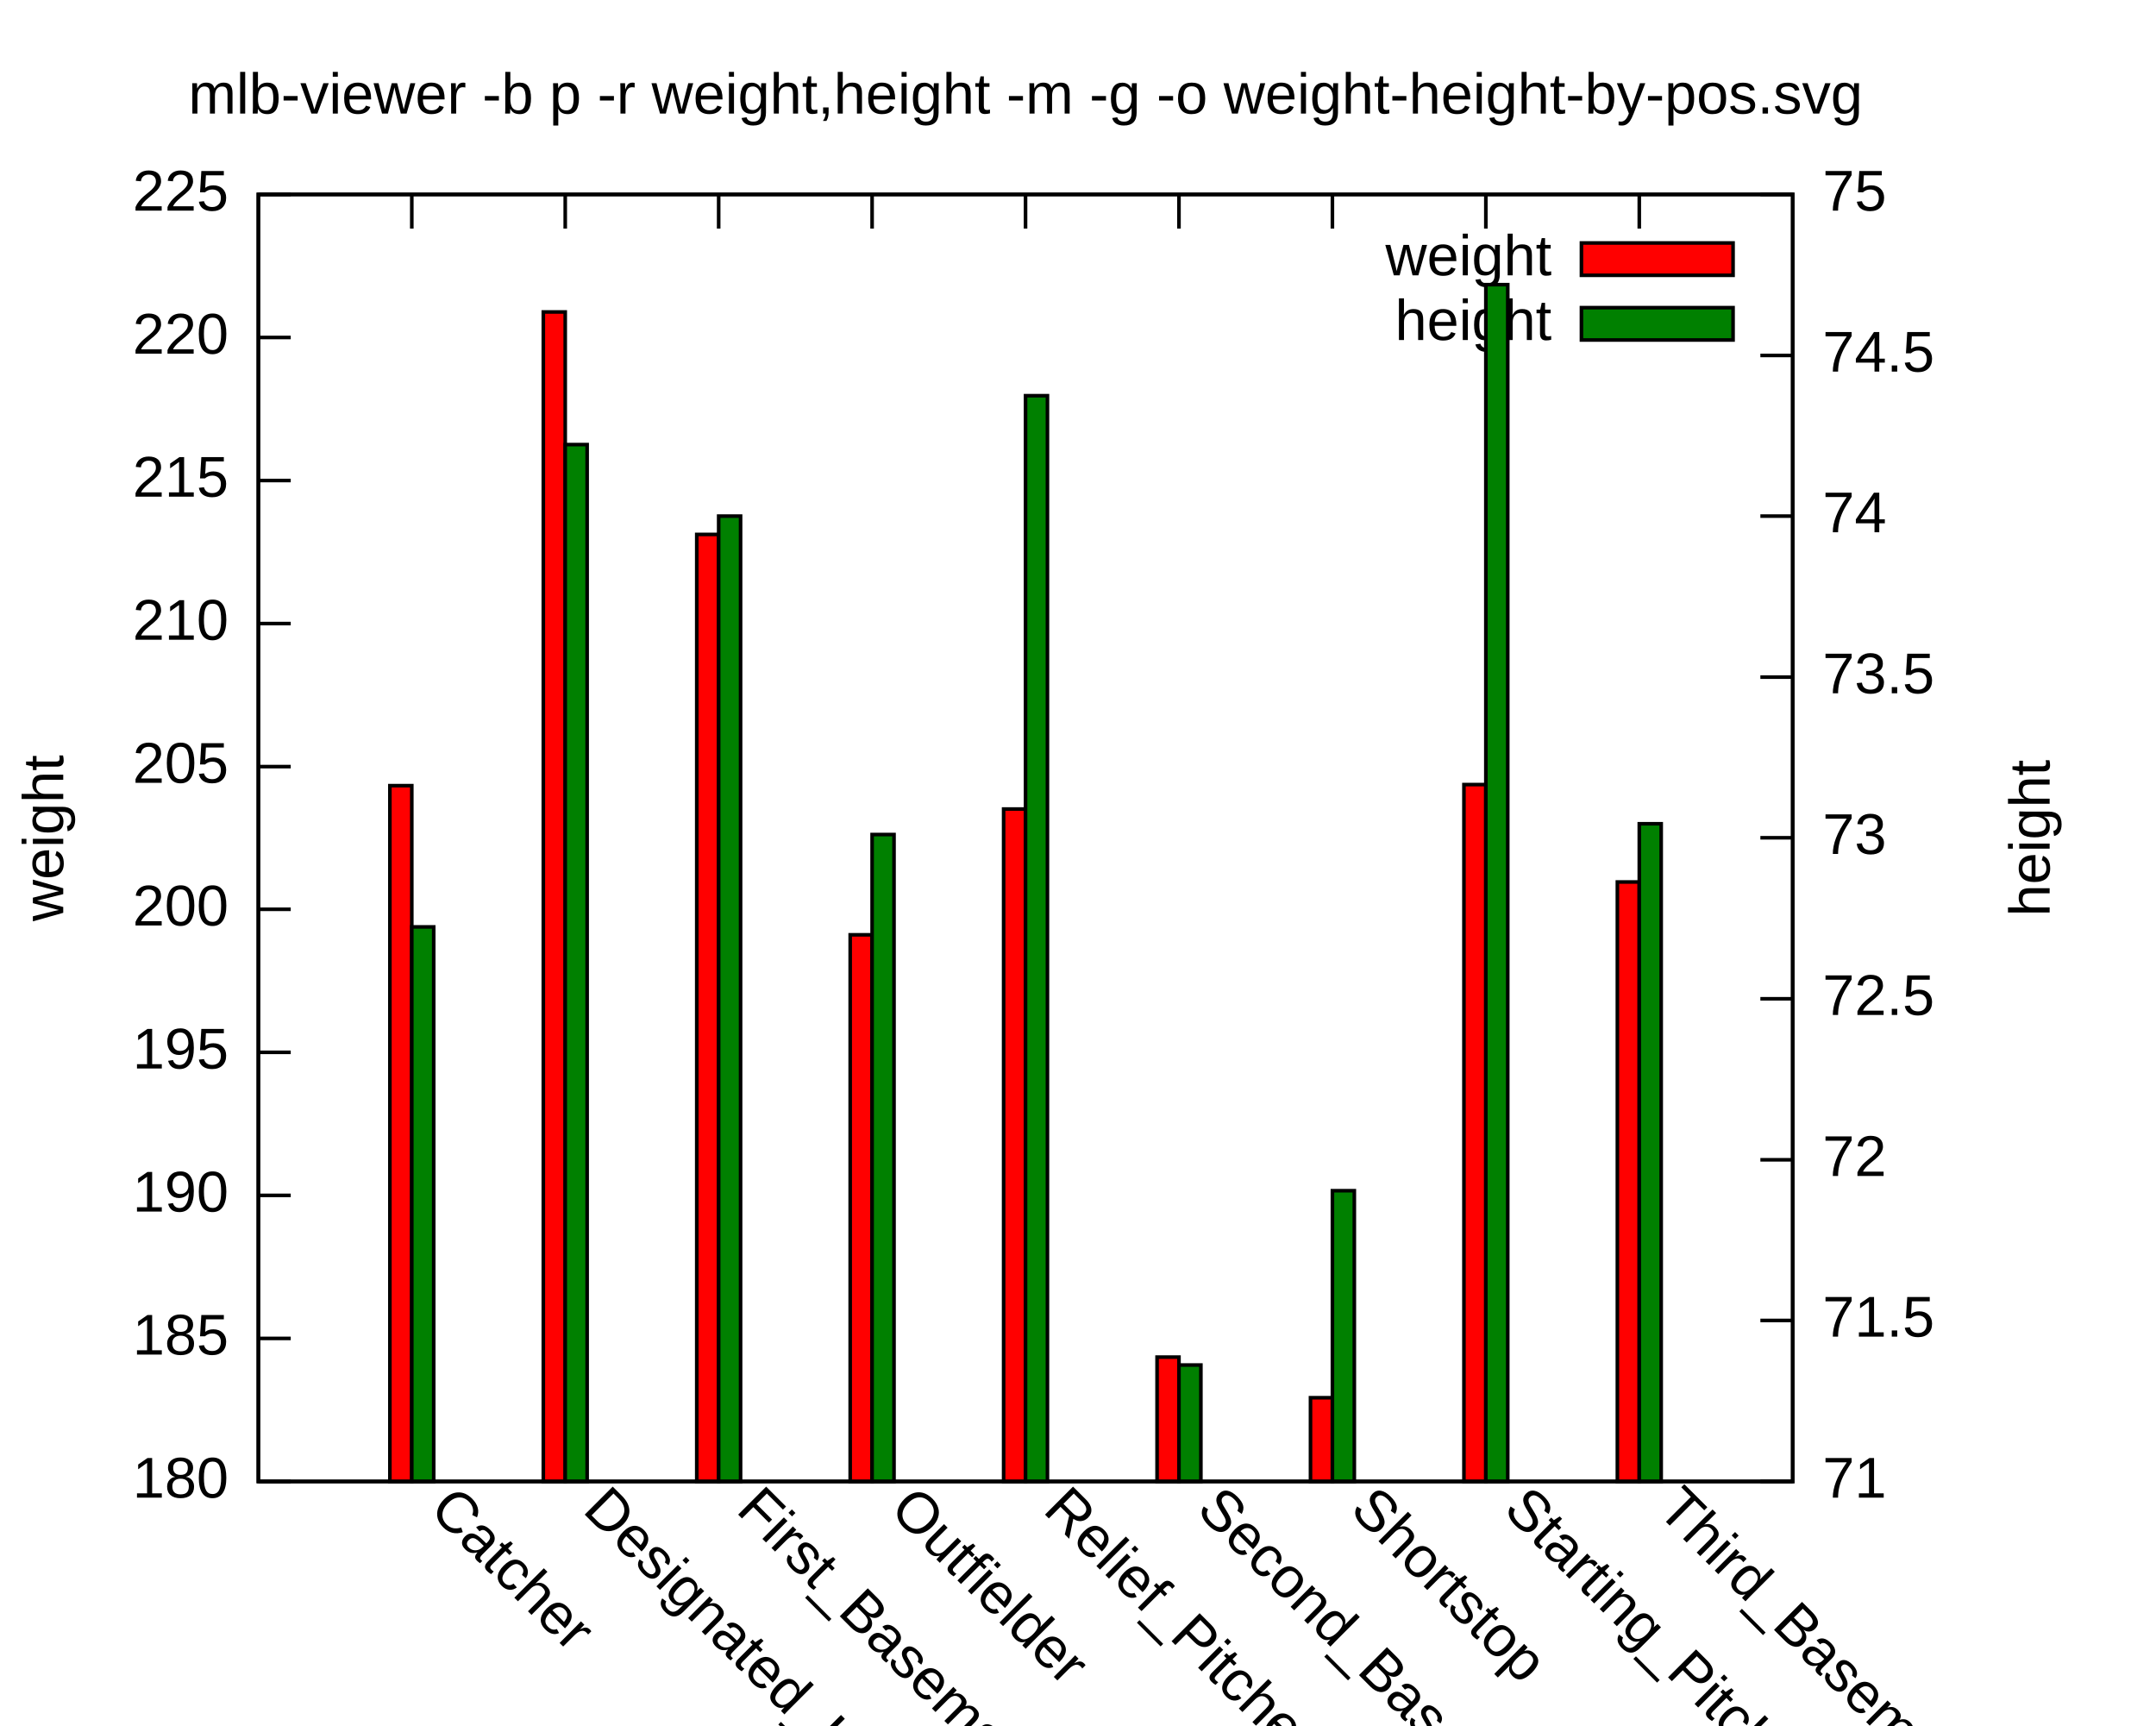
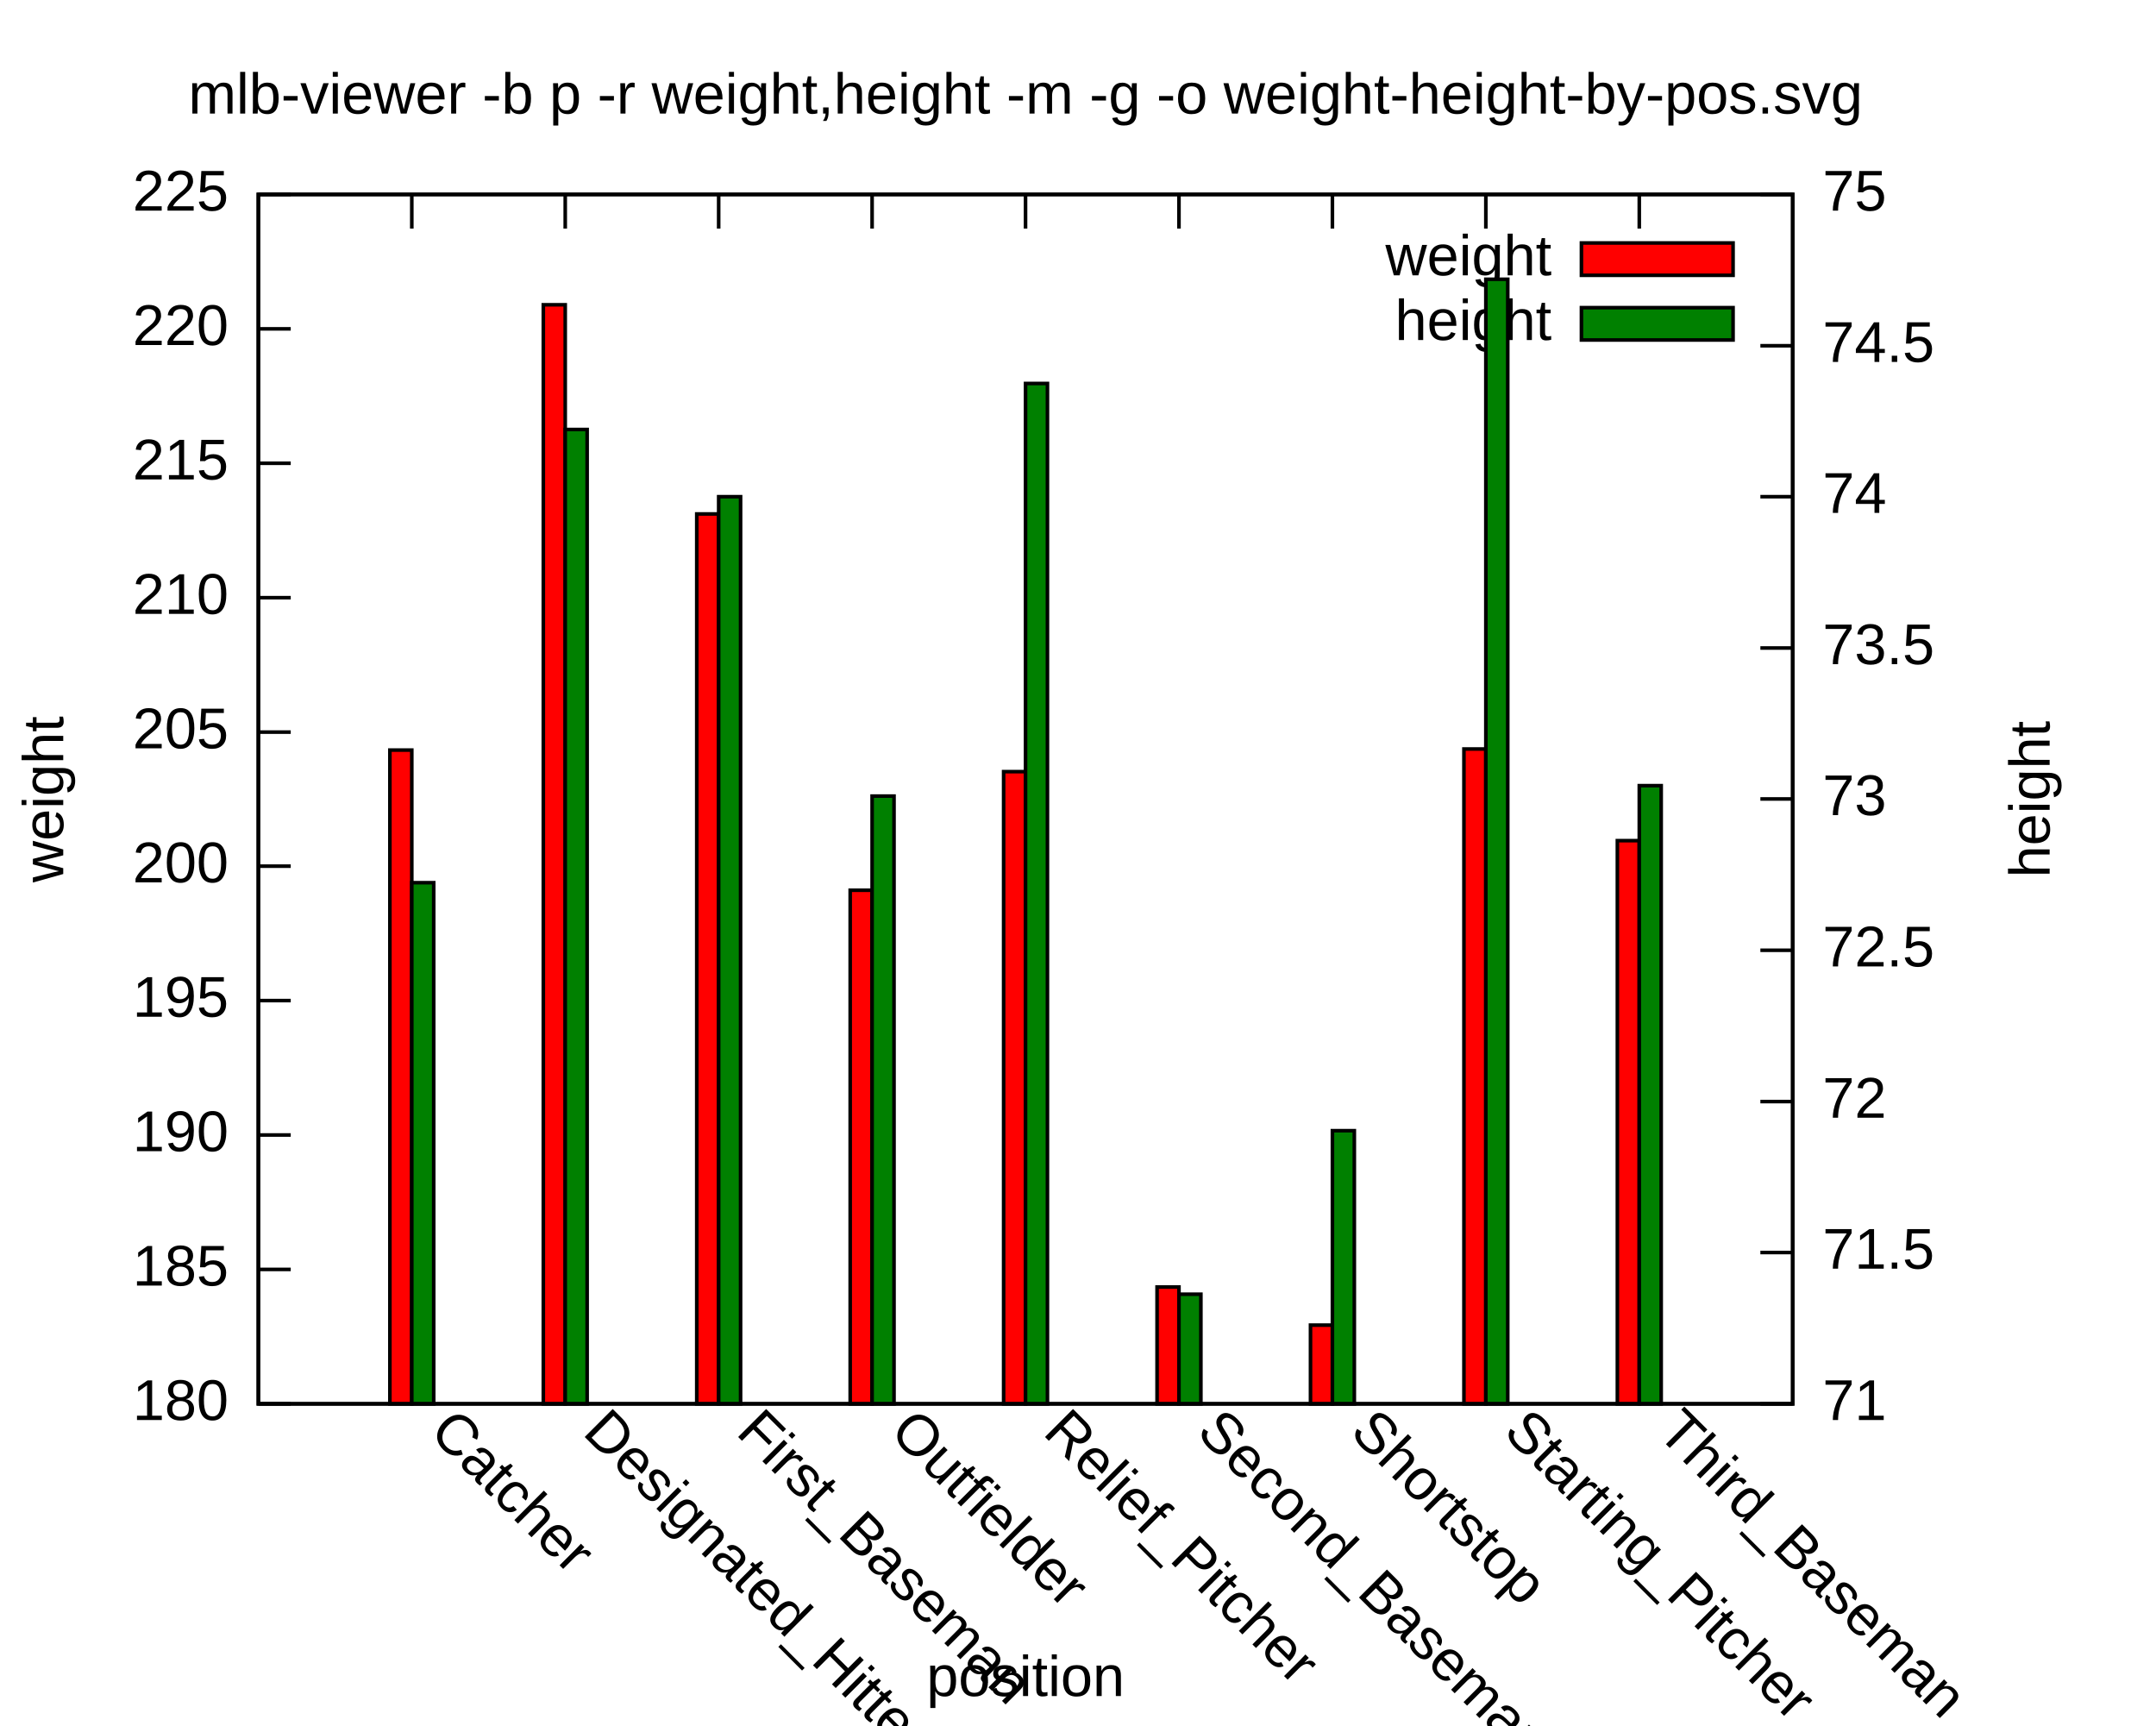
<svg xmlns="http://www.w3.org/2000/svg" xmlns:xlink="http://www.w3.org/1999/xlink" width="600" height="480" viewBox="0 0 600 480">
  <g id="gnuplot_canvas">
    <rect x="0" y="0" width="600" height="480" fill="none" />
    <defs>
      <circle id="gpDot" r="0.5" stroke-width="0.5" />
      <path id="gpPt0" stroke-width="0.222" stroke="currentColor" d="M-1,0 h2 M0,-1 v2" />
      <path id="gpPt1" stroke-width="0.222" stroke="currentColor" d="M-1,-1 L1,1 M1,-1 L-1,1" />
      <path id="gpPt2" stroke-width="0.222" stroke="currentColor" d="M-1,0 L1,0 M0,-1 L0,1 M-1,-1 L1,1 M-1,1 L1,-1" />
      <rect id="gpPt3" stroke-width="0.222" stroke="currentColor" x="-1" y="-1" width="2" height="2" />
      <rect id="gpPt4" stroke-width="0.222" stroke="currentColor" fill="currentColor" x="-1" y="-1" width="2" height="2" />
      <circle id="gpPt5" stroke-width="0.222" stroke="currentColor" cx="0" cy="0" r="1" />
      <use xlink:href="#gpPt5" id="gpPt6" fill="currentColor" stroke="none" />
      <path id="gpPt7" stroke-width="0.222" stroke="currentColor" d="M0,-1.33 L-1.33,0.67 L1.33,0.67 z" />
      <use xlink:href="#gpPt7" id="gpPt8" fill="currentColor" stroke="none" />
      <use xlink:href="#gpPt7" id="gpPt9" stroke="currentColor" transform="rotate(180)" />
      <use xlink:href="#gpPt9" id="gpPt10" fill="currentColor" stroke="none" />
      <use xlink:href="#gpPt3" id="gpPt11" stroke="currentColor" transform="rotate(45)" />
      <use xlink:href="#gpPt11" id="gpPt12" fill="currentColor" stroke="none" />
    </defs>
    <g style="fill:none; color:white; stroke:currentColor; stroke-width:1.00; stroke-linecap:butt; stroke-linejoin:miter">
</g>
    <g style="fill:none; color:black; stroke:currentColor; stroke-width:1.00; stroke-linecap:butt; stroke-linejoin:miter">
-       <path d="M71.9,412.2 L80.9,412.2  h0.01" />
-       <g transform="translate(63.6,416.7)" style="stroke:none; fill:black; font-family:Arial; font-size:12.00pt; text-anchor:end">
+       <path d="M71.9,390.6 L80.9,390.6  h0.01" />
+       <g transform="translate(63.6,395.1)" style="stroke:none; fill:black; font-family:Arial; font-size:12.00pt; text-anchor:end">
        <text> 180</text>
      </g>
-       <path d="M71.9,372.4 L80.9,372.4  h0.01" />
-       <g transform="translate(63.6,376.9)" style="stroke:none; fill:black; font-family:Arial; font-size:12.00pt; text-anchor:end">
+       <path d="M71.9,353.2 L80.9,353.2  h0.01" />
+       <g transform="translate(63.6,357.7)" style="stroke:none; fill:black; font-family:Arial; font-size:12.00pt; text-anchor:end">
        <text> 185</text>
      </g>
-       <path d="M71.9,332.6 L80.9,332.6  h0.01" />
-       <g transform="translate(63.6,337.1)" style="stroke:none; fill:black; font-family:Arial; font-size:12.00pt; text-anchor:end">
+       <path d="M71.9,315.8 L80.9,315.8  h0.01" />
+       <g transform="translate(63.6,320.3)" style="stroke:none; fill:black; font-family:Arial; font-size:12.00pt; text-anchor:end">
        <text> 190</text>
      </g>
-       <path d="M71.9,292.8 L80.9,292.8  h0.01" />
-       <g transform="translate(63.6,297.3)" style="stroke:none; fill:black; font-family:Arial; font-size:12.00pt; text-anchor:end">
+       <path d="M71.9,278.4 L80.9,278.4  h0.01" />
+       <g transform="translate(63.6,282.9)" style="stroke:none; fill:black; font-family:Arial; font-size:12.00pt; text-anchor:end">
        <text> 195</text>
      </g>
-       <path d="M71.9,253.0 L80.9,253.0  h0.01" />
-       <g transform="translate(63.6,257.5)" style="stroke:none; fill:black; font-family:Arial; font-size:12.00pt; text-anchor:end">
+       <path d="M71.9,241.0 L80.9,241.0  h0.01" />
+       <g transform="translate(63.6,245.5)" style="stroke:none; fill:black; font-family:Arial; font-size:12.00pt; text-anchor:end">
        <text> 200</text>
      </g>
-       <path d="M71.9,213.3 L80.9,213.3  h0.01" />
-       <g transform="translate(63.6,217.8)" style="stroke:none; fill:black; font-family:Arial; font-size:12.00pt; text-anchor:end">
+       <path d="M71.9,203.7 L80.9,203.7  h0.01" />
+       <g transform="translate(63.6,208.2)" style="stroke:none; fill:black; font-family:Arial; font-size:12.00pt; text-anchor:end">
        <text> 205</text>
      </g>
-       <path d="M71.9,173.5 L80.9,173.5  h0.01" />
-       <g transform="translate(63.6,178.0)" style="stroke:none; fill:black; font-family:Arial; font-size:12.00pt; text-anchor:end">
+       <path d="M71.9,166.3 L80.9,166.3  h0.01" />
+       <g transform="translate(63.6,170.8)" style="stroke:none; fill:black; font-family:Arial; font-size:12.00pt; text-anchor:end">
        <text> 210</text>
      </g>
-       <path d="M71.9,133.7 L80.9,133.7  h0.01" />
-       <g transform="translate(63.6,138.2)" style="stroke:none; fill:black; font-family:Arial; font-size:12.00pt; text-anchor:end">
+       <path d="M71.9,128.9 L80.9,128.9  h0.01" />
+       <g transform="translate(63.6,133.4)" style="stroke:none; fill:black; font-family:Arial; font-size:12.00pt; text-anchor:end">
        <text> 215</text>
      </g>
-       <path d="M71.9,93.9 L80.9,93.9  h0.01" />
-       <g transform="translate(63.6,98.4)" style="stroke:none; fill:black; font-family:Arial; font-size:12.00pt; text-anchor:end">
+       <path d="M71.9,91.5 L80.9,91.5  h0.01" />
+       <g transform="translate(63.6,96.0)" style="stroke:none; fill:black; font-family:Arial; font-size:12.00pt; text-anchor:end">
        <text> 220</text>
      </g>
      <path d="M71.9,54.1 L80.9,54.1  h0.01" />
      <g transform="translate(63.6,58.6)" style="stroke:none; fill:black; font-family:Arial; font-size:12.00pt; text-anchor:end">
        <text> 225</text>
      </g>
-       <path d="M114.6,412.2 L114.6,403.2 M114.6,54.1 L114.6,63.1  h0.01" />
-       <g transform="translate(119.1,420.5) rotate(45)" style="stroke:none; fill:black; font-family:Arial; font-size:12.00pt; text-anchor:start">
+       <path d="M114.6,390.6 L114.6,381.6 M114.6,54.1 L114.6,63.1  h0.01" />
+       <g transform="translate(119.1,398.9) rotate(45)" style="stroke:none; fill:black; font-family:Arial; font-size:12.00pt; text-anchor:start">
        <text>Catcher</text>
      </g>
-       <path d="M157.3,412.2 L157.3,403.2 M157.3,54.1 L157.3,63.1  h0.01" />
-       <g transform="translate(161.8,420.5) rotate(45)" style="stroke:none; fill:black; font-family:Arial; font-size:12.00pt; text-anchor:start">
+       <path d="M157.3,390.6 L157.3,381.6 M157.3,54.1 L157.3,63.1  h0.01" />
+       <g transform="translate(161.8,398.9) rotate(45)" style="stroke:none; fill:black; font-family:Arial; font-size:12.00pt; text-anchor:start">
        <text>Designated_Hitter</text>
      </g>
-       <path d="M200.0,412.2 L200.0,403.2 M200.0,54.1 L200.0,63.1  h0.01" />
-       <g transform="translate(204.5,420.5) rotate(45)" style="stroke:none; fill:black; font-family:Arial; font-size:12.00pt; text-anchor:start">
+       <path d="M200.0,390.6 L200.0,381.6 M200.0,54.1 L200.0,63.1  h0.01" />
+       <g transform="translate(204.5,398.9) rotate(45)" style="stroke:none; fill:black; font-family:Arial; font-size:12.00pt; text-anchor:start">
        <text>First_Baseman</text>
      </g>
-       <path d="M242.7,412.2 L242.7,403.2 M242.7,54.1 L242.7,63.1  h0.01" />
-       <g transform="translate(247.2,420.5) rotate(45)" style="stroke:none; fill:black; font-family:Arial; font-size:12.00pt; text-anchor:start">
+       <path d="M242.7,390.6 L242.7,381.6 M242.7,54.1 L242.7,63.1  h0.01" />
+       <g transform="translate(247.2,398.9) rotate(45)" style="stroke:none; fill:black; font-family:Arial; font-size:12.00pt; text-anchor:start">
        <text>Outfielder</text>
      </g>
-       <path d="M285.4,412.2 L285.4,403.2 M285.4,54.1 L285.4,63.1  h0.01" />
-       <g transform="translate(289.9,420.5) rotate(45)" style="stroke:none; fill:black; font-family:Arial; font-size:12.00pt; text-anchor:start">
+       <path d="M285.4,390.6 L285.4,381.6 M285.4,54.1 L285.4,63.1  h0.01" />
+       <g transform="translate(289.9,398.9) rotate(45)" style="stroke:none; fill:black; font-family:Arial; font-size:12.00pt; text-anchor:start">
        <text>Relief_Pitcher</text>
      </g>
-       <path d="M328.1,412.2 L328.1,403.2 M328.1,54.1 L328.1,63.1  h0.01" />
-       <g transform="translate(332.6,420.5) rotate(45)" style="stroke:none; fill:black; font-family:Arial; font-size:12.00pt; text-anchor:start">
+       <path d="M328.1,390.6 L328.1,381.6 M328.1,54.1 L328.1,63.1  h0.01" />
+       <g transform="translate(332.6,398.9) rotate(45)" style="stroke:none; fill:black; font-family:Arial; font-size:12.00pt; text-anchor:start">
        <text>Second_Baseman</text>
      </g>
-       <path d="M370.8,412.2 L370.8,403.2 M370.8,54.1 L370.8,63.1  h0.01" />
-       <g transform="translate(375.3,420.5) rotate(45)" style="stroke:none; fill:black; font-family:Arial; font-size:12.00pt; text-anchor:start">
+       <path d="M370.8,390.6 L370.8,381.6 M370.8,54.1 L370.8,63.1  h0.01" />
+       <g transform="translate(375.3,398.9) rotate(45)" style="stroke:none; fill:black; font-family:Arial; font-size:12.00pt; text-anchor:start">
        <text>Shortstop</text>
      </g>
-       <path d="M413.5,412.2 L413.5,403.2 M413.5,54.1 L413.5,63.1  h0.01" />
-       <g transform="translate(418.0,420.5) rotate(45)" style="stroke:none; fill:black; font-family:Arial; font-size:12.00pt; text-anchor:start">
+       <path d="M413.5,390.6 L413.5,381.6 M413.5,54.1 L413.5,63.1  h0.01" />
+       <g transform="translate(418.0,398.9) rotate(45)" style="stroke:none; fill:black; font-family:Arial; font-size:12.00pt; text-anchor:start">
        <text>Starting_Pitcher</text>
      </g>
-       <path d="M456.2,412.2 L456.2,403.2 M456.2,54.1 L456.2,63.1  h0.01" />
-       <g transform="translate(460.7,420.5) rotate(45)" style="stroke:none; fill:black; font-family:Arial; font-size:12.00pt; text-anchor:start">
+       <path d="M456.2,390.6 L456.2,381.6 M456.2,54.1 L456.2,63.1  h0.01" />
+       <g transform="translate(460.7,398.9) rotate(45)" style="stroke:none; fill:black; font-family:Arial; font-size:12.00pt; text-anchor:start">
        <text>Third_Baseman</text>
      </g>
-       <path d="M498.9,412.2 L489.9,412.2  h0.01" />
-       <g transform="translate(507.2,416.7)" style="stroke:none; fill:black; font-family:Arial; font-size:12.00pt; text-anchor:start">
+       <path d="M498.9,390.6 L489.9,390.6  h0.01" />
+       <g transform="translate(507.2,395.1)" style="stroke:none; fill:black; font-family:Arial; font-size:12.00pt; text-anchor:start">
        <text> 71</text>
      </g>
-       <path d="M498.9,367.4 L489.9,367.4  h0.01" />
-       <g transform="translate(507.2,371.9)" style="stroke:none; fill:black; font-family:Arial; font-size:12.00pt; text-anchor:start">
+       <path d="M498.9,348.5 L489.9,348.5  h0.01" />
+       <g transform="translate(507.2,353.0)" style="stroke:none; fill:black; font-family:Arial; font-size:12.00pt; text-anchor:start">
        <text> 71.5</text>
      </g>
-       <path d="M498.9,322.7 L489.9,322.7  h0.01" />
-       <g transform="translate(507.2,327.2)" style="stroke:none; fill:black; font-family:Arial; font-size:12.00pt; text-anchor:start">
+       <path d="M498.9,306.5 L489.9,306.5  h0.01" />
+       <g transform="translate(507.2,311.0)" style="stroke:none; fill:black; font-family:Arial; font-size:12.00pt; text-anchor:start">
        <text> 72</text>
      </g>
-       <path d="M498.9,277.9 L489.9,277.9  h0.01" />
-       <g transform="translate(507.2,282.4)" style="stroke:none; fill:black; font-family:Arial; font-size:12.00pt; text-anchor:start">
+       <path d="M498.9,264.4 L489.9,264.4  h0.01" />
+       <g transform="translate(507.2,268.9)" style="stroke:none; fill:black; font-family:Arial; font-size:12.00pt; text-anchor:start">
        <text> 72.5</text>
      </g>
-       <path d="M498.9,233.1 L489.9,233.1  h0.01" />
-       <g transform="translate(507.2,237.6)" style="stroke:none; fill:black; font-family:Arial; font-size:12.00pt; text-anchor:start">
+       <path d="M498.9,222.3 L489.9,222.3  h0.01" />
+       <g transform="translate(507.2,226.8)" style="stroke:none; fill:black; font-family:Arial; font-size:12.00pt; text-anchor:start">
        <text> 73</text>
      </g>
-       <path d="M498.9,188.4 L489.9,188.4  h0.01" />
-       <g transform="translate(507.2,192.9)" style="stroke:none; fill:black; font-family:Arial; font-size:12.00pt; text-anchor:start">
+       <path d="M498.9,180.3 L489.9,180.3  h0.01" />
+       <g transform="translate(507.2,184.8)" style="stroke:none; fill:black; font-family:Arial; font-size:12.00pt; text-anchor:start">
        <text> 73.5</text>
      </g>
-       <path d="M498.9,143.6 L489.9,143.6  h0.01" />
-       <g transform="translate(507.2,148.1)" style="stroke:none; fill:black; font-family:Arial; font-size:12.00pt; text-anchor:start">
+       <path d="M498.9,138.2 L489.9,138.2  h0.01" />
+       <g transform="translate(507.2,142.7)" style="stroke:none; fill:black; font-family:Arial; font-size:12.00pt; text-anchor:start">
        <text> 74</text>
      </g>
-       <path d="M498.9,98.9 L489.9,98.9  h0.01" />
-       <g transform="translate(507.2,103.4)" style="stroke:none; fill:black; font-family:Arial; font-size:12.00pt; text-anchor:start">
+       <path d="M498.9,96.2 L489.9,96.2  h0.01" />
+       <g transform="translate(507.2,100.7)" style="stroke:none; fill:black; font-family:Arial; font-size:12.00pt; text-anchor:start">
        <text> 74.5</text>
      </g>
      <path d="M498.9,54.1 L489.9,54.1  h0.01" />
      <g transform="translate(507.2,58.6)" style="stroke:none; fill:black; font-family:Arial; font-size:12.00pt; text-anchor:start">
        <text> 75</text>
      </g>
-       <path d="M71.9,54.1 L71.9,412.2 L498.9,412.2 L498.9,54.1 L71.9,54.1 Z  h0.01" />
-       <g transform="translate(17.6,233.2) rotate(270)" style="stroke:none; fill:black; font-family:Arial; font-size:12.00pt; text-anchor:middle">
+       <path d="M71.9,54.1 L71.9,390.6 L498.9,390.6 L498.9,54.1 L71.9,54.1 Z  h0.01" />
+       <g transform="translate(17.6,222.4) rotate(270)" style="stroke:none; fill:black; font-family:Arial; font-size:12.00pt; text-anchor:middle">
        <text>weight</text>
      </g>
-       <g transform="translate(570.4,233.2) rotate(270)" style="stroke:none; fill:black; font-family:Arial; font-size:12.00pt; text-anchor:middle">
+       <g transform="translate(570.4,222.4) rotate(270)" style="stroke:none; fill:black; font-family:Arial; font-size:12.00pt; text-anchor:middle">
        <text>height</text>
+       </g>
+       <g transform="translate(285.4,471.9)" style="stroke:none; fill:black; font-family:Arial; font-size:12.00pt; text-anchor:middle">
+         <text>position</text>
      </g>
      <g transform="translate(285.4,31.6)" style="stroke:none; fill:black; font-family:Arial; font-size:12.00pt; text-anchor:middle">
        <text>mlb-viewer -b p -r weight,height -m -g -o weight-height-by-pos.svg</text>
      </g>
    </g>
    <g id="gnuplot_plot_1">
      <g style="fill:none; color:red; stroke:currentColor; stroke-width:1.00; stroke-linecap:butt; stroke-linejoin:miter">
        <g transform="translate(431.8,76.6)" style="stroke:none; fill:black; font-family:Arial; font-size:12.00pt; text-anchor:end">
          <text>weight</text>
        </g>
        <g style="stroke:none; shape-rendering:crispEdges">
          <polygon fill="currentColor" points="440.1,76.6 482.3,76.6 482.3,67.6 440.1,67.6 " />
        </g>
        <path stroke="black" d="M440.1,76.6 L482.3,76.6 L482.3,67.6 L440.1,67.6 L440.1,76.6 Z  h0.01" />
        <g style="stroke:none; shape-rendering:crispEdges">
-           <polygon fill="currentColor" points="108.5,412.2 114.7,412.2 114.7,218.5 108.5,218.5 " />
-         </g>
-         <path stroke="black" d="M108.5,412.2 L108.5,218.6 L114.6,218.6 L114.6,412.2 L108.5,412.2 Z  h0.01" />
-         <g style="stroke:none; shape-rendering:crispEdges">
-           <polygon fill="currentColor" points="151.2,412.2 157.4,412.2 157.4,86.7 151.2,86.7 " />
-         </g>
-         <path stroke="black" d="M151.2,412.2 L151.2,86.8 L157.3,86.8 L157.3,412.2 L151.2,412.2 Z  h0.01" />
-         <g style="stroke:none; shape-rendering:crispEdges">
-           <polygon fill="currentColor" points="193.9,412.2 200.1,412.2 200.1,148.6 193.9,148.6 " />
-         </g>
-         <path stroke="black" d="M193.9,412.2 L193.9,148.7 L200.0,148.7 L200.0,412.2 L193.9,412.2 Z  h0.01" />
-         <g style="stroke:none; shape-rendering:crispEdges">
-           <polygon fill="currentColor" points="236.6,412.2 242.8,412.2 242.8,260.0 236.6,260.0 " />
-         </g>
-         <path stroke="black" d="M236.6,412.2 L236.6,260.1 L242.7,260.1 L242.7,412.2 L236.6,412.2 Z  h0.01" />
-         <g style="stroke:none; shape-rendering:crispEdges">
-           <polygon fill="currentColor" points="279.3,412.2 285.5,412.2 285.5,225.0 279.3,225.0 " />
-         </g>
-         <path stroke="black" d="M279.3,412.2 L279.3,225.1 L285.4,225.1 L285.4,412.2 L279.3,412.2 Z  h0.01" />
-         <g style="stroke:none; shape-rendering:crispEdges">
-           <polygon fill="currentColor" points="322.0,412.2 328.2,412.2 328.2,377.5 322.0,377.5 " />
-         </g>
-         <path stroke="black" d="M322.0,412.2 L322.0,377.6 L328.1,377.6 L328.1,412.2 L322.0,412.2 Z  h0.01" />
-         <g style="stroke:none; shape-rendering:crispEdges">
-           <polygon fill="currentColor" points="364.7,412.2 370.9,412.2 370.9,388.8 364.7,388.8 " />
-         </g>
-         <path stroke="black" d="M364.7,412.2 L364.7,388.9 L370.8,388.9 L370.8,412.2 L364.7,412.2 Z  h0.01" />
-         <g style="stroke:none; shape-rendering:crispEdges">
-           <polygon fill="currentColor" points="407.4,412.2 413.6,412.2 413.6,218.2 407.4,218.2 " />
-         </g>
-         <path stroke="black" d="M407.4,412.2 L407.4,218.3 L413.5,218.3 L413.5,412.2 L407.4,412.2 Z  h0.01" />
-         <g style="stroke:none; shape-rendering:crispEdges">
-           <polygon fill="currentColor" points="450.1,412.2 456.3,412.2 456.3,245.3 450.1,245.3 " />
-         </g>
-         <path stroke="black" d="M450.1,412.2 L450.1,245.4 L456.2,245.4 L456.2,412.2 L450.1,412.2 Z  h0.01" />
+           <polygon fill="currentColor" points="108.5,390.6 114.7,390.6 114.7,208.6 108.5,208.6 " />
+         </g>
+         <path stroke="black" d="M108.5,390.6 L108.5,208.7 L114.6,208.7 L114.6,390.6 L108.5,390.6 Z  h0.01" />
+         <g style="stroke:none; shape-rendering:crispEdges">
+           <polygon fill="currentColor" points="151.2,390.6 157.4,390.6 157.4,84.7 151.2,84.7 " />
+         </g>
+         <path stroke="black" d="M151.2,390.6 L151.2,84.8 L157.3,84.8 L157.3,390.6 L151.2,390.6 Z  h0.01" />
+         <g style="stroke:none; shape-rendering:crispEdges">
+           <polygon fill="currentColor" points="193.9,390.6 200.1,390.6 200.1,142.9 193.9,142.9 " />
+         </g>
+         <path stroke="black" d="M193.9,390.6 L193.9,143.0 L200.0,143.0 L200.0,390.6 L193.9,390.6 Z  h0.01" />
+         <g style="stroke:none; shape-rendering:crispEdges">
+           <polygon fill="currentColor" points="236.6,390.6 242.8,390.6 242.8,247.6 236.6,247.6 " />
+         </g>
+         <path stroke="black" d="M236.6,390.6 L236.6,247.7 L242.7,247.7 L242.7,390.6 L236.6,390.6 Z  h0.01" />
+         <g style="stroke:none; shape-rendering:crispEdges">
+           <polygon fill="currentColor" points="279.3,390.6 285.5,390.6 285.5,214.6 279.3,214.6 " />
+         </g>
+         <path stroke="black" d="M279.3,390.6 L279.3,214.7 L285.4,214.7 L285.4,390.6 L279.3,390.6 Z  h0.01" />
+         <g style="stroke:none; shape-rendering:crispEdges">
+           <polygon fill="currentColor" points="322.0,390.6 328.2,390.6 328.2,358.0 322.0,358.0 " />
+         </g>
+         <path stroke="black" d="M322.0,390.6 L322.0,358.1 L328.1,358.1 L328.1,390.6 L322.0,390.6 Z  h0.01" />
+         <g style="stroke:none; shape-rendering:crispEdges">
+           <polygon fill="currentColor" points="364.7,390.6 370.9,390.6 370.9,368.6 364.7,368.6 " />
+         </g>
+         <path stroke="black" d="M364.7,390.6 L364.7,368.7 L370.8,368.7 L370.8,390.6 L364.7,390.6 Z  h0.01" />
+         <g style="stroke:none; shape-rendering:crispEdges">
+           <polygon fill="currentColor" points="407.4,390.6 413.6,390.6 413.6,208.3 407.4,208.3 " />
+         </g>
+         <path stroke="black" d="M407.4,390.6 L407.4,208.4 L413.5,208.4 L413.5,390.6 L407.4,390.6 Z  h0.01" />
+         <g style="stroke:none; shape-rendering:crispEdges">
+           <polygon fill="currentColor" points="450.1,390.6 456.3,390.6 456.3,233.8 450.1,233.8 " />
+         </g>
+         <path stroke="black" d="M450.1,390.6 L450.1,233.9 L456.2,233.9 L456.2,390.6 L450.1,390.6 Z  h0.01" />
      </g>
    </g>
    <g id="gnuplot_plot_2">
      <g style="fill:none; color:green; stroke:currentColor; stroke-width:1.00; stroke-linecap:butt; stroke-linejoin:miter">
        <g transform="translate(431.8,94.6)" style="stroke:none; fill:black; font-family:Arial; font-size:12.00pt; text-anchor:end">
          <text>height</text>
        </g>
        <g style="stroke:none; shape-rendering:crispEdges">
          <polygon fill="currentColor" points="440.1,94.6 482.3,94.6 482.3,85.6 440.1,85.6 " />
        </g>
        <path stroke="black" d="M440.1,94.6 L482.3,94.6 L482.3,85.6 L440.1,85.6 L440.1,94.6 Z  h0.01" />
        <g style="stroke:none; shape-rendering:crispEdges">
-           <polygon fill="currentColor" points="114.6,412.2 120.8,412.2 120.8,257.8 114.6,257.8 " />
-         </g>
-         <path stroke="black" d="M114.6,412.2 L114.6,257.9 L120.7,257.9 L120.7,412.2 L114.6,412.2 Z  h0.01" />
-         <g style="stroke:none; shape-rendering:crispEdges">
-           <polygon fill="currentColor" points="157.3,412.2 163.5,412.2 163.5,123.6 157.3,123.6 " />
-         </g>
-         <path stroke="black" d="M157.3,412.2 L157.3,123.7 L163.4,123.7 L163.4,412.2 L157.3,412.2 Z  h0.01" />
-         <g style="stroke:none; shape-rendering:crispEdges">
-           <polygon fill="currentColor" points="200.0,412.2 206.2,412.2 206.2,143.5 200.0,143.5 " />
-         </g>
-         <path stroke="black" d="M200.0,412.2 L200.0,143.6 L206.1,143.6 L206.1,412.2 L200.0,412.2 Z  h0.01" />
-         <g style="stroke:none; shape-rendering:crispEdges">
-           <polygon fill="currentColor" points="242.7,412.2 248.9,412.2 248.9,232.1 242.7,232.1 " />
-         </g>
-         <path stroke="black" d="M242.7,412.2 L242.7,232.2 L248.8,232.2 L248.8,412.2 L242.7,412.2 Z  h0.01" />
-         <g style="stroke:none; shape-rendering:crispEdges">
-           <polygon fill="currentColor" points="285.4,412.2 291.6,412.2 291.6,110.0 285.4,110.0 " />
-         </g>
-         <path stroke="black" d="M285.4,412.2 L285.4,110.1 L291.5,110.1 L291.5,412.2 L285.4,412.2 Z  h0.01" />
-         <g style="stroke:none; shape-rendering:crispEdges">
-           <polygon fill="currentColor" points="328.1,412.2 334.3,412.2 334.3,379.7 328.1,379.7 " />
-         </g>
-         <path stroke="black" d="M328.1,412.2 L328.1,379.8 L334.2,379.8 L334.2,412.2 L328.1,412.2 Z  h0.01" />
-         <g style="stroke:none; shape-rendering:crispEdges">
-           <polygon fill="currentColor" points="370.8,412.2 377.0,412.2 377.0,331.2 370.8,331.2 " />
-         </g>
-         <path stroke="black" d="M370.8,412.2 L370.8,331.3 L376.9,331.3 L376.9,412.2 L370.8,412.2 Z  h0.01" />
-         <g style="stroke:none; shape-rendering:crispEdges">
-           <polygon fill="currentColor" points="413.5,412.2 419.7,412.2 419.7,79.1 413.5,79.1 " />
-         </g>
-         <path stroke="black" d="M413.5,412.2 L413.5,79.2 L419.6,79.2 L419.6,412.2 L413.5,412.2 Z  h0.01" />
-         <g style="stroke:none; shape-rendering:crispEdges">
-           <polygon fill="currentColor" points="456.2,412.2 462.4,412.2 462.4,229.1 456.2,229.1 " />
-         </g>
-         <path stroke="black" d="M456.2,412.2 L456.2,229.2 L462.3,229.2 L462.3,412.2 L456.2,412.2 Z  h0.01" />
+           <polygon fill="currentColor" points="114.6,390.6 120.8,390.6 120.8,245.5 114.6,245.5 " />
+         </g>
+         <path stroke="black" d="M114.6,390.6 L114.6,245.6 L120.7,245.6 L120.7,390.6 L114.6,390.6 Z  h0.01" />
+         <g style="stroke:none; shape-rendering:crispEdges">
+           <polygon fill="currentColor" points="157.3,390.6 163.5,390.6 163.5,119.4 157.3,119.4 " />
+         </g>
+         <path stroke="black" d="M157.3,390.6 L157.3,119.5 L163.4,119.5 L163.4,390.6 L157.3,390.6 Z  h0.01" />
+         <g style="stroke:none; shape-rendering:crispEdges">
+           <polygon fill="currentColor" points="200.0,390.6 206.2,390.6 206.2,138.1 200.0,138.1 " />
+         </g>
+         <path stroke="black" d="M200.0,390.6 L200.0,138.2 L206.1,138.2 L206.1,390.6 L200.0,390.6 Z  h0.01" />
+         <g style="stroke:none; shape-rendering:crispEdges">
+           <polygon fill="currentColor" points="242.7,390.6 248.9,390.6 248.9,221.4 242.7,221.4 " />
+         </g>
+         <path stroke="black" d="M242.7,390.6 L242.7,221.5 L248.8,221.5 L248.8,390.6 L242.7,390.6 Z  h0.01" />
+         <g style="stroke:none; shape-rendering:crispEdges">
+           <polygon fill="currentColor" points="285.4,390.6 291.6,390.6 291.6,106.6 285.4,106.6 " />
+         </g>
+         <path stroke="black" d="M285.4,390.6 L285.4,106.7 L291.5,106.7 L291.5,390.6 L285.4,390.6 Z  h0.01" />
+         <g style="stroke:none; shape-rendering:crispEdges">
+           <polygon fill="currentColor" points="328.1,390.6 334.3,390.6 334.3,360.0 328.1,360.0 " />
+         </g>
+         <path stroke="black" d="M328.1,390.6 L328.1,360.1 L334.2,360.1 L334.2,390.6 L328.1,390.6 Z  h0.01" />
+         <g style="stroke:none; shape-rendering:crispEdges">
+           <polygon fill="currentColor" points="370.8,390.6 377.0,390.6 377.0,314.5 370.8,314.5 " />
+         </g>
+         <path stroke="black" d="M370.8,390.6 L370.8,314.6 L376.9,314.6 L376.9,390.6 L370.8,390.6 Z  h0.01" />
+         <g style="stroke:none; shape-rendering:crispEdges">
+           <polygon fill="currentColor" points="413.5,390.6 419.7,390.6 419.7,77.6 413.5,77.6 " />
+         </g>
+         <path stroke="black" d="M413.5,390.6 L413.5,77.7 L419.6,77.7 L419.6,390.6 L413.5,390.6 Z  h0.01" />
+         <g style="stroke:none; shape-rendering:crispEdges">
+           <polygon fill="currentColor" points="456.2,390.6 462.4,390.6 462.4,218.5 456.2,218.5 " />
+         </g>
+         <path stroke="black" d="M456.2,390.6 L456.2,218.6 L462.3,218.6 L462.3,390.6 L456.2,390.6 Z  h0.01" />
      </g>
    </g>
    <g style="fill:none; color:black; stroke:currentColor; stroke-width:1.00; stroke-linecap:butt; stroke-linejoin:miter">
-       <path d="M71.9,54.1 L71.9,412.2 L498.9,412.2 L498.9,54.1 L71.9,54.1 Z  h0.01" />
+       <path d="M71.9,54.1 L71.9,390.6 L498.9,390.6 L498.9,54.1 L71.9,54.1 Z  h0.01" />
    </g>
  </g>
</svg>
